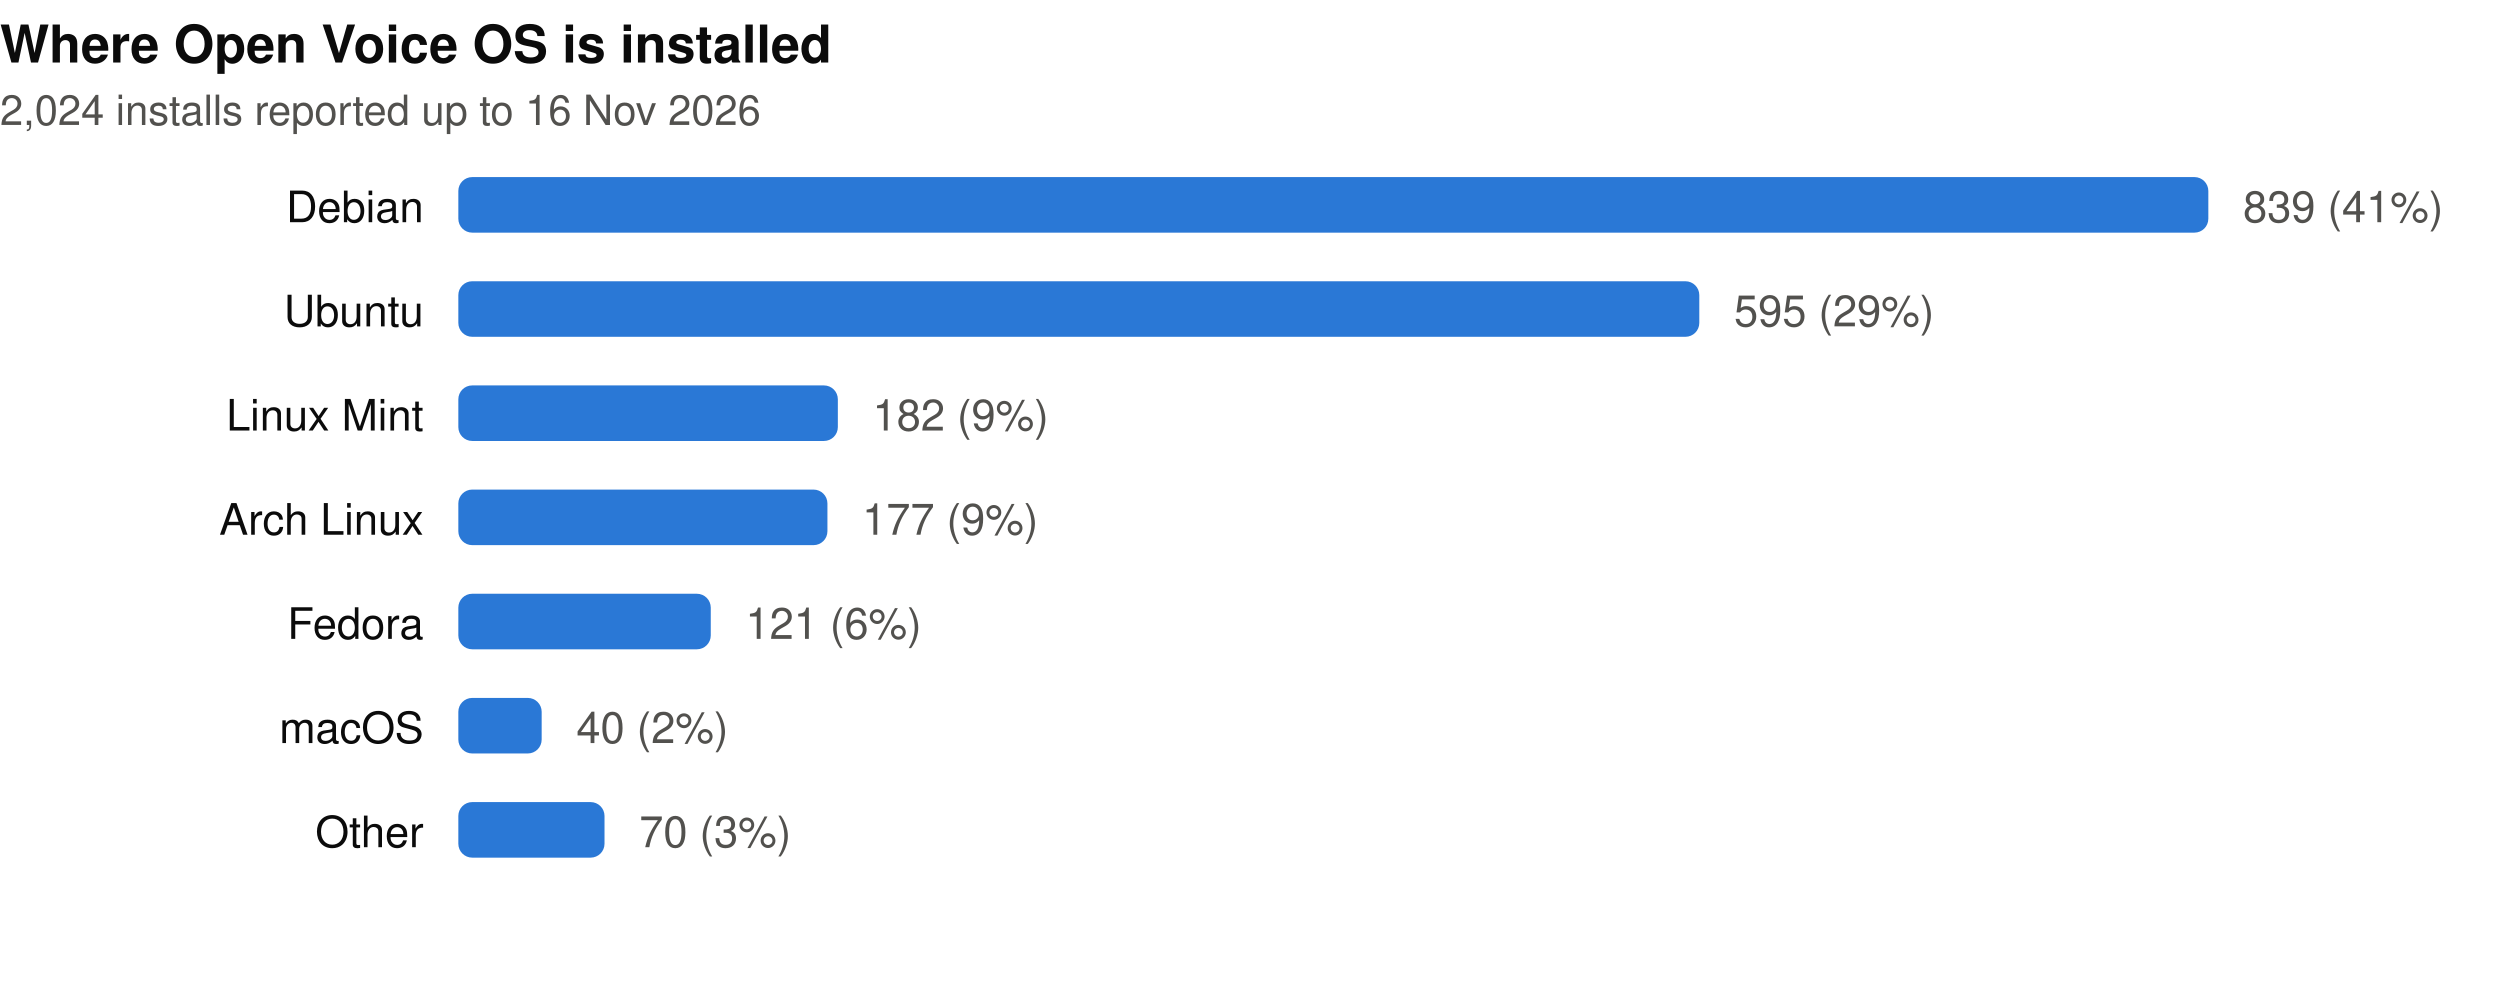
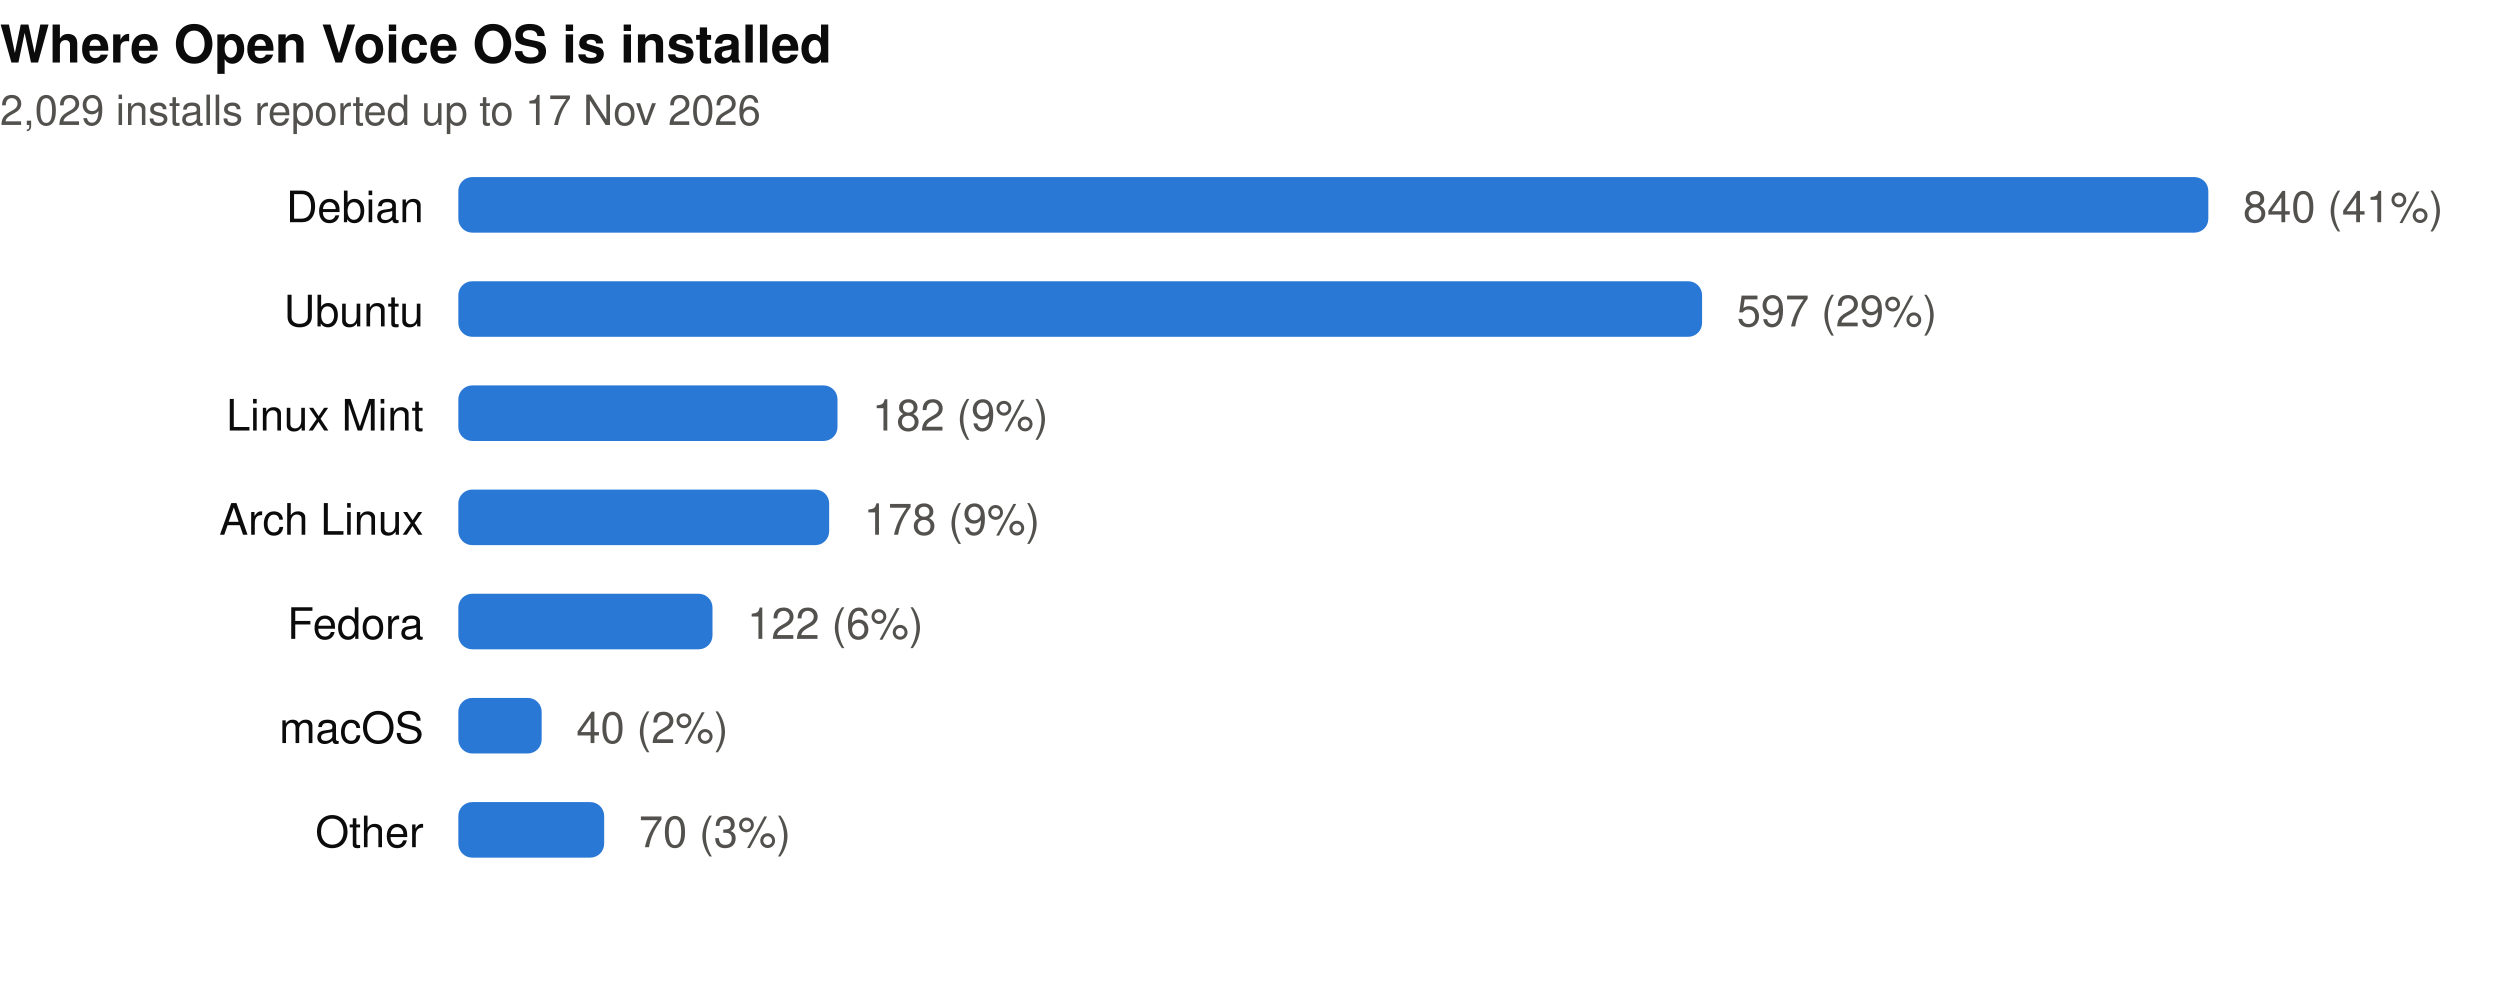
- <svg xmlns="http://www.w3.org/2000/svg" width="720" height="284" viewBox="0 0 720 284" role="img" aria-label="Where Open Voice OS is installed. 2,024 installs reported up to 16 Nov 2026">
+ <svg xmlns="http://www.w3.org/2000/svg" width="720" height="284" viewBox="0 0 720 284" role="img" aria-label="Where Open Voice OS is installed. 2,029 installs reported up to 17 Nov 2026">
  <text x="0" y="18" font-family="ui-sans-serif,-apple-system,BlinkMacSystemFont,'Segoe UI',Helvetica,Arial,sans-serif" font-size="15" font-weight="600" fill="#0b0b0b">Where Open Voice OS is installed</text>
-   <text x="0" y="36" font-family="ui-sans-serif,-apple-system,BlinkMacSystemFont,'Segoe UI',Helvetica,Arial,sans-serif" font-size="12" fill="#52514e">2,024 installs reported up to 16 Nov 2026</text>
+   <text x="0" y="36" font-family="ui-sans-serif,-apple-system,BlinkMacSystemFont,'Segoe UI',Helvetica,Arial,sans-serif" font-size="12" fill="#52514e">2,029 installs reported up to 17 Nov 2026</text>
  <text x="122" y="64.0" text-anchor="end" font-family="ui-sans-serif,-apple-system,BlinkMacSystemFont,'Segoe UI',Helvetica,Arial,sans-serif" font-size="12.5" fill="#0b0b0b">Debian</text>
  <rect x="132" y="51.0" width="504.0" height="16" rx="4" fill="#2a78d6" />
-   <text x="646.0" y="64.0" font-family="ui-sans-serif,-apple-system,BlinkMacSystemFont,'Segoe UI',Helvetica,Arial,sans-serif" font-size="12.5" fill="#52514e">839 (41%)</text>
+   <text x="646.0" y="64.0" font-family="ui-sans-serif,-apple-system,BlinkMacSystemFont,'Segoe UI',Helvetica,Arial,sans-serif" font-size="12.5" fill="#52514e">840 (41%)</text>
  <text x="122" y="94.0" text-anchor="end" font-family="ui-sans-serif,-apple-system,BlinkMacSystemFont,'Segoe UI',Helvetica,Arial,sans-serif" font-size="12.5" fill="#0b0b0b">Ubuntu</text>
-   <rect x="132" y="81.0" width="357.4" height="16" rx="4" fill="#2a78d6" />
-   <text x="499.4" y="94.0" font-family="ui-sans-serif,-apple-system,BlinkMacSystemFont,'Segoe UI',Helvetica,Arial,sans-serif" font-size="12.5" fill="#52514e">595 (29%)</text>
+   <rect x="132" y="81.0" width="358.2" height="16" rx="4" fill="#2a78d6" />
+   <text x="500.2" y="94.0" font-family="ui-sans-serif,-apple-system,BlinkMacSystemFont,'Segoe UI',Helvetica,Arial,sans-serif" font-size="12.5" fill="#52514e">597 (29%)</text>
  <text x="122" y="124.0" text-anchor="end" font-family="ui-sans-serif,-apple-system,BlinkMacSystemFont,'Segoe UI',Helvetica,Arial,sans-serif" font-size="12.5" fill="#0b0b0b">Linux Mint</text>
-   <rect x="132" y="111.0" width="109.3" height="16" rx="4" fill="#2a78d6" />
-   <text x="251.3" y="124.0" font-family="ui-sans-serif,-apple-system,BlinkMacSystemFont,'Segoe UI',Helvetica,Arial,sans-serif" font-size="12.5" fill="#52514e">182 (9%)</text>
+   <rect x="132" y="111.0" width="109.2" height="16" rx="4" fill="#2a78d6" />
+   <text x="251.2" y="124.0" font-family="ui-sans-serif,-apple-system,BlinkMacSystemFont,'Segoe UI',Helvetica,Arial,sans-serif" font-size="12.5" fill="#52514e">182 (9%)</text>
  <text x="122" y="154.0" text-anchor="end" font-family="ui-sans-serif,-apple-system,BlinkMacSystemFont,'Segoe UI',Helvetica,Arial,sans-serif" font-size="12.5" fill="#0b0b0b">Arch Linux</text>
-   <rect x="132" y="141.0" width="106.3" height="16" rx="4" fill="#2a78d6" />
-   <text x="248.3" y="154.0" font-family="ui-sans-serif,-apple-system,BlinkMacSystemFont,'Segoe UI',Helvetica,Arial,sans-serif" font-size="12.5" fill="#52514e">177 (9%)</text>
+   <rect x="132" y="141.0" width="106.8" height="16" rx="4" fill="#2a78d6" />
+   <text x="248.8" y="154.0" font-family="ui-sans-serif,-apple-system,BlinkMacSystemFont,'Segoe UI',Helvetica,Arial,sans-serif" font-size="12.5" fill="#52514e">178 (9%)</text>
  <text x="122" y="184.0" text-anchor="end" font-family="ui-sans-serif,-apple-system,BlinkMacSystemFont,'Segoe UI',Helvetica,Arial,sans-serif" font-size="12.5" fill="#0b0b0b">Fedora</text>
-   <rect x="132" y="171.0" width="72.7" height="16" rx="4" fill="#2a78d6" />
-   <text x="214.7" y="184.0" font-family="ui-sans-serif,-apple-system,BlinkMacSystemFont,'Segoe UI',Helvetica,Arial,sans-serif" font-size="12.5" fill="#52514e">121 (6%)</text>
+   <rect x="132" y="171.0" width="73.2" height="16" rx="4" fill="#2a78d6" />
+   <text x="215.2" y="184.0" font-family="ui-sans-serif,-apple-system,BlinkMacSystemFont,'Segoe UI',Helvetica,Arial,sans-serif" font-size="12.5" fill="#52514e">122 (6%)</text>
  <text x="122" y="214.0" text-anchor="end" font-family="ui-sans-serif,-apple-system,BlinkMacSystemFont,'Segoe UI',Helvetica,Arial,sans-serif" font-size="12.5" fill="#0b0b0b">macOS</text>
  <rect x="132" y="201.0" width="24.0" height="16" rx="4" fill="#2a78d6" />
  <text x="166.0" y="214.0" font-family="ui-sans-serif,-apple-system,BlinkMacSystemFont,'Segoe UI',Helvetica,Arial,sans-serif" font-size="12.5" fill="#52514e">40 (2%)</text>
  <text x="122" y="244.0" text-anchor="end" font-family="ui-sans-serif,-apple-system,BlinkMacSystemFont,'Segoe UI',Helvetica,Arial,sans-serif" font-size="12.5" fill="#0b0b0b">Other</text>
-   <rect x="132" y="231.0" width="42.1" height="16" rx="4" fill="#2a78d6" />
-   <text x="184.1" y="244.0" font-family="ui-sans-serif,-apple-system,BlinkMacSystemFont,'Segoe UI',Helvetica,Arial,sans-serif" font-size="12.5" fill="#52514e">70 (3%)</text>
+   <rect x="132" y="231.0" width="42.0" height="16" rx="4" fill="#2a78d6" />
+   <text x="184.0" y="244.0" font-family="ui-sans-serif,-apple-system,BlinkMacSystemFont,'Segoe UI',Helvetica,Arial,sans-serif" font-size="12.5" fill="#52514e">70 (3%)</text>
</svg>
